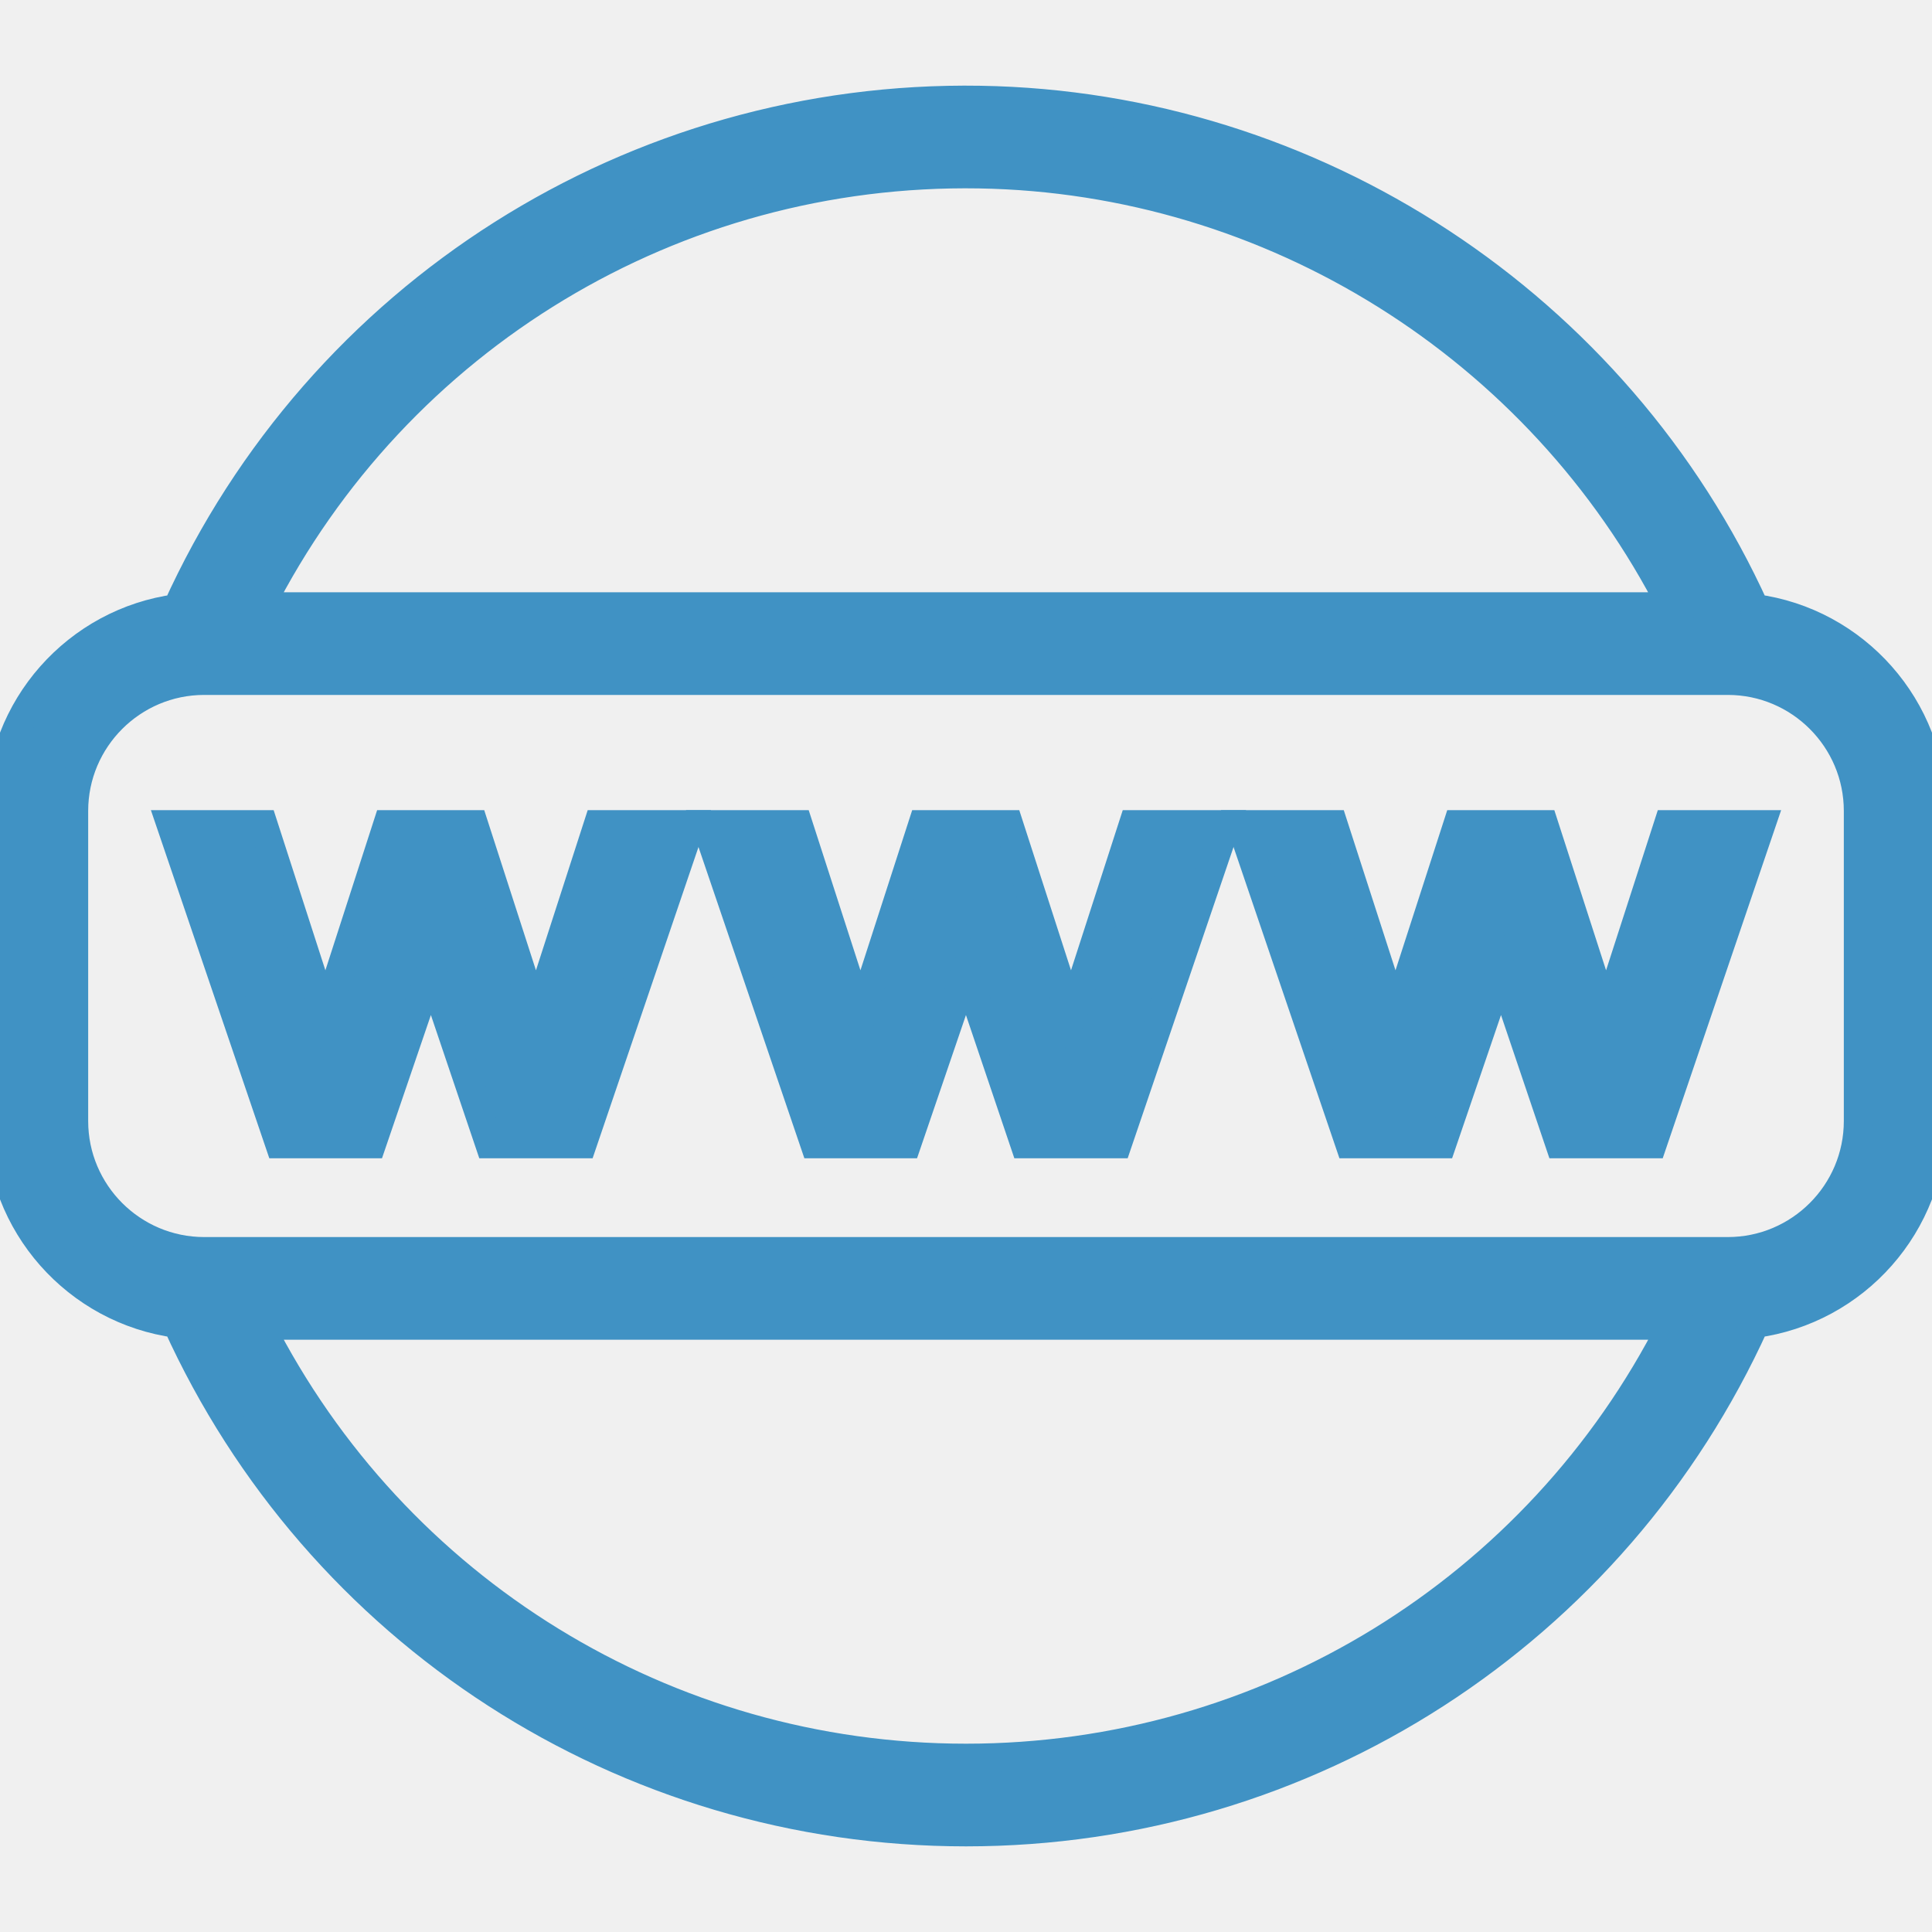
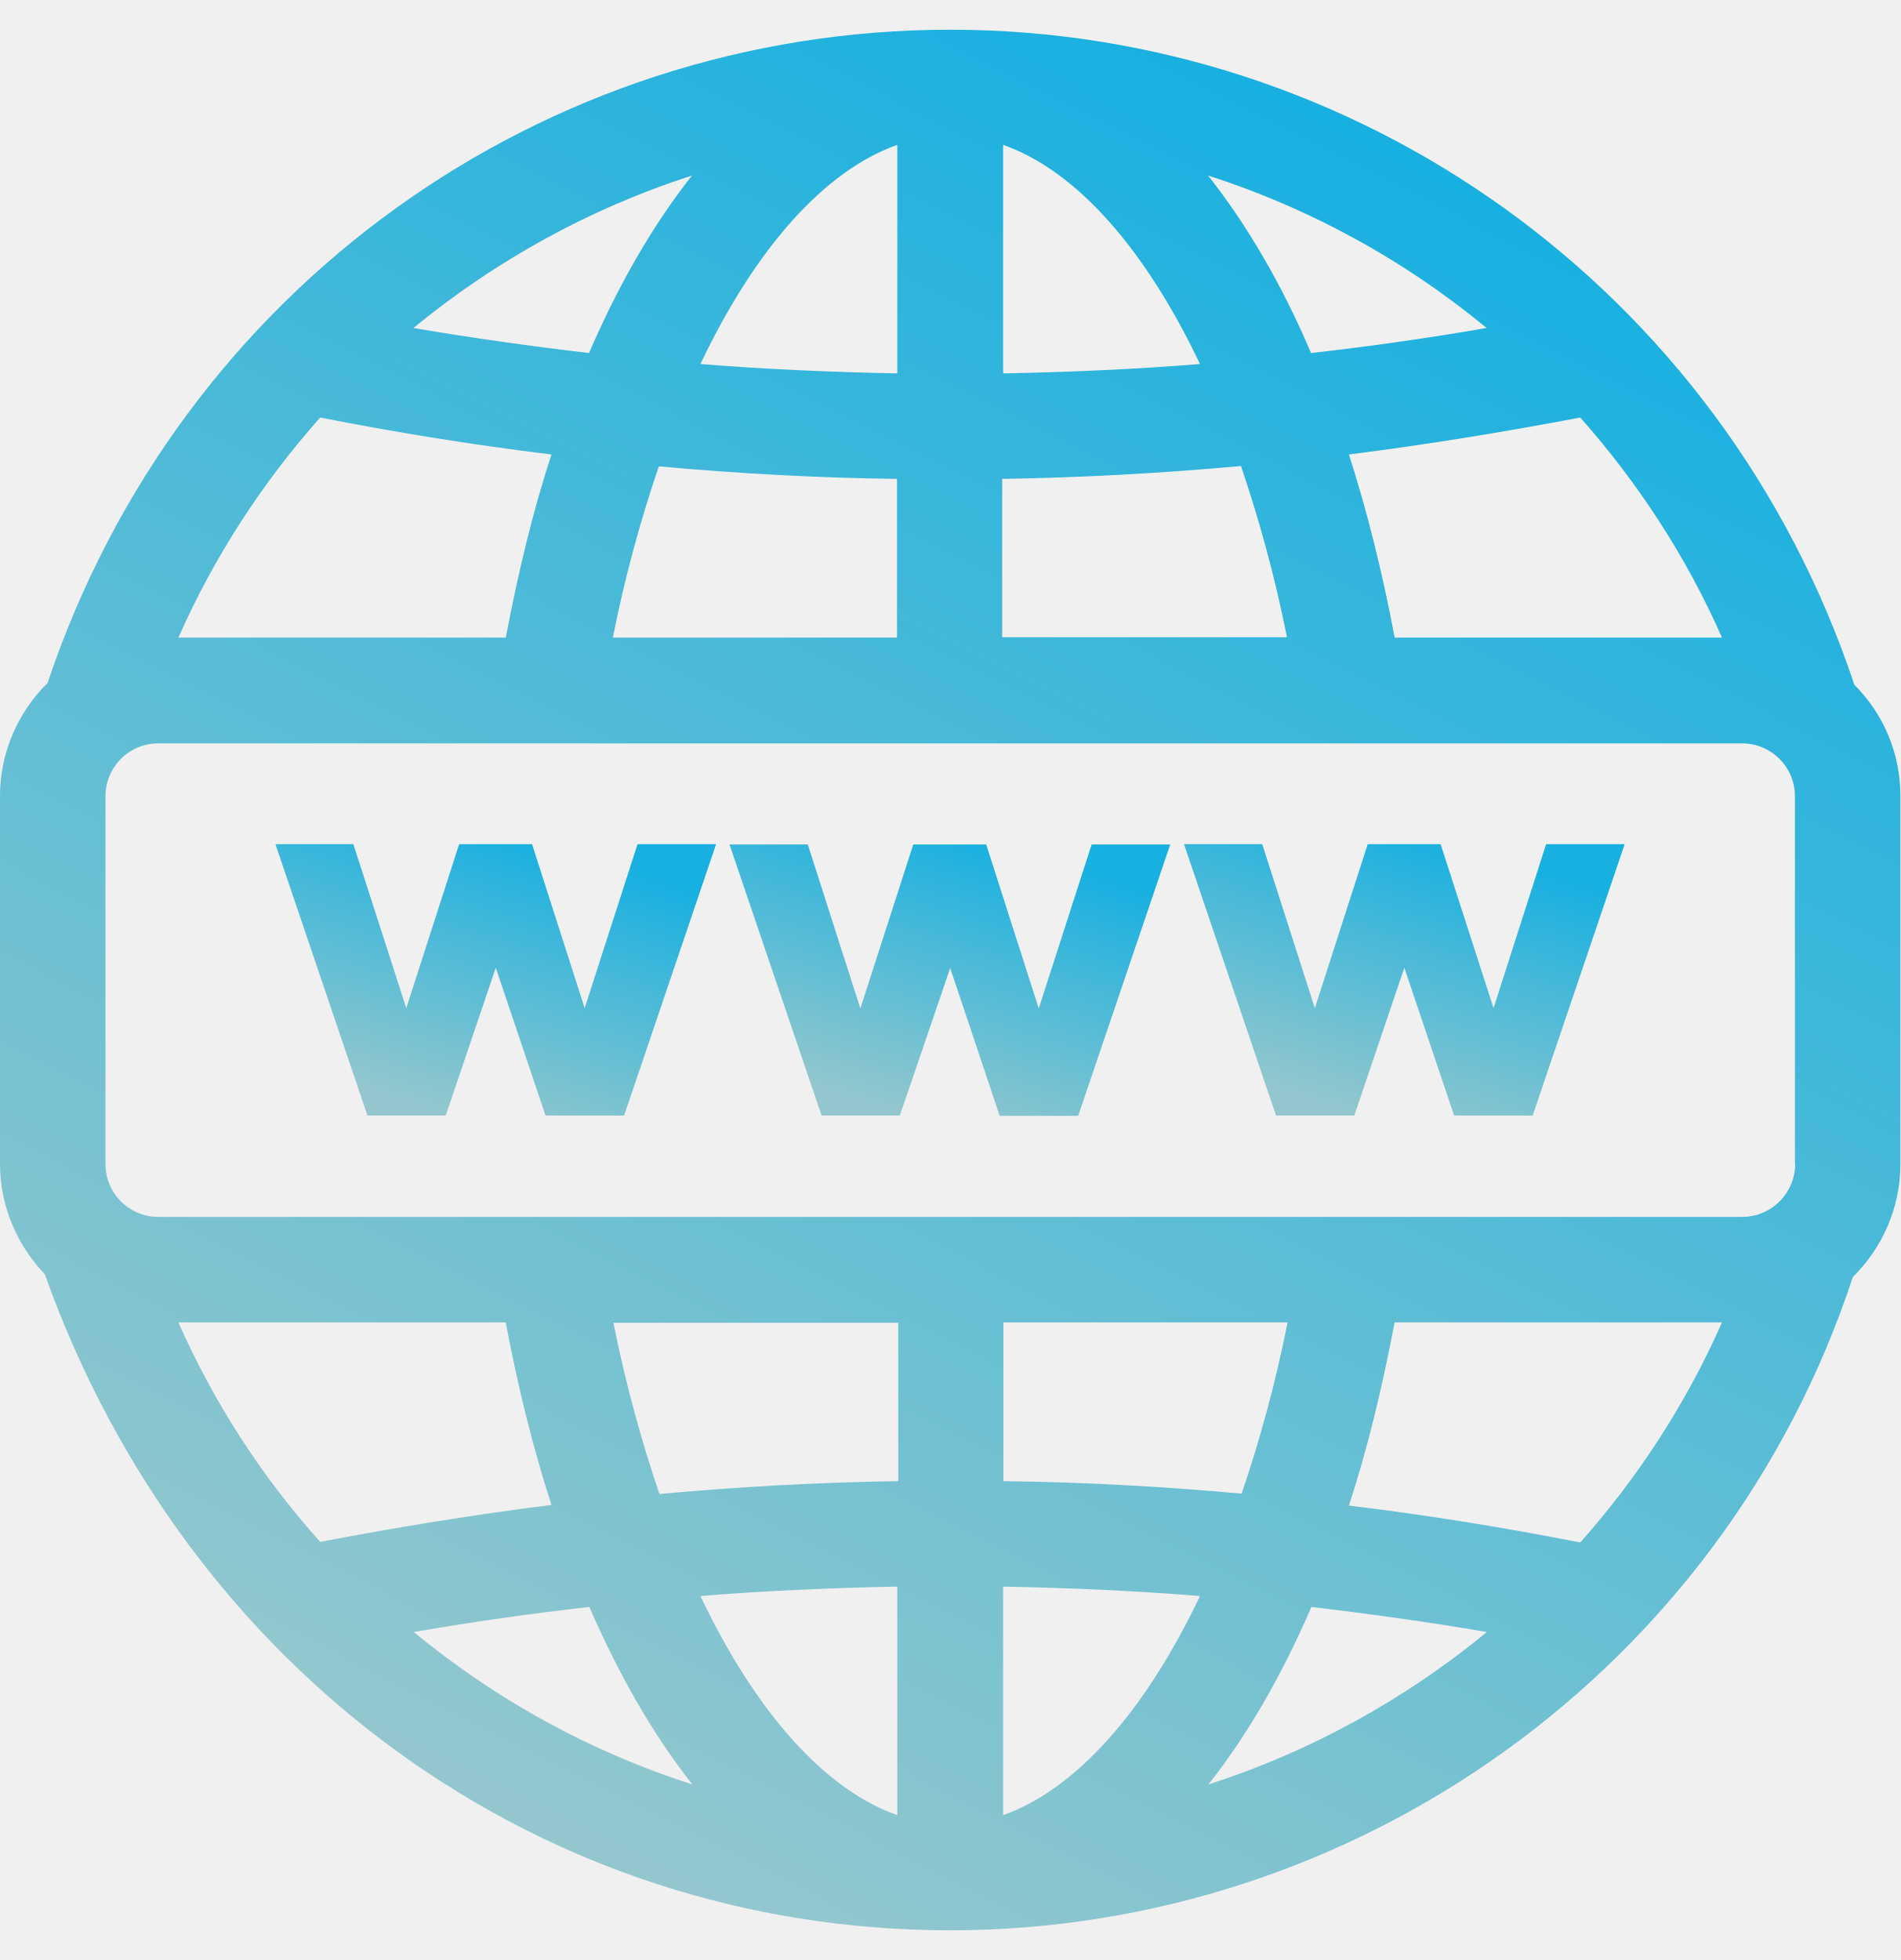
- <svg xmlns="http://www.w3.org/2000/svg" fill="#4092c4" height="256px" width="256px" version="1.1" id="Capa_1" viewBox="0 0 490.00 490.00" xml:space="preserve" stroke="#4092c4" stroke-width="7.35">
-   <g id="SVGRepo_bgCarrier" stroke-width="0" />
-   <g id="SVGRepo_tracerCarrier" stroke-linecap="round" stroke-linejoin="round" />
-   <g id="SVGRepo_iconCarrier">
-     <g>
-       <path d="M445.06,154.352C410.115,77.368,333.233,26.827,248.63,25.425c-87.761-1.454-167.512,49.093-203.714,128.93 C19.6,157.729,0,179.451,0,205.675v78.647c0,26.227,19.604,47.95,44.924,51.321C80.517,414.166,158.449,464.605,245,464.605 c86.558,0,164.489-50.435,200.077-128.963c25.319-3.371,44.923-25.094,44.923-51.32v-78.647 C490,179.443,470.387,157.716,445.06,154.352z M248.32,44.113c74.364,1.232,142.218,43.957,175.786,109.772H65.871 C100.599,85.593,171.068,42.833,248.32,44.113z M245,445.915c-76.138,0-144.986-42.66-179.12-109.803h358.24 C389.989,403.255,321.144,445.915,245,445.915z M471.31,284.322c0,18.252-14.848,33.1-33.1,33.1H51.79 c-18.252,0-33.1-14.848-33.1-33.1v-78.647c0-18.252,14.848-33.1,33.1-33.1h386.42c18.252,0,33.1,14.848,33.1,33.1V284.322z" />
-       <polygon points="135.931,258.049 120.134,209.152 98.323,209.152 82.526,258.049 66.729,209.152 43.403,209.152 70.936,290.094 94.252,290.094 109.302,246.011 124.195,290.094 147.667,290.094 175.2,209.152 151.728,209.152 " />
-       <polygon points="271.634,258.049 255.837,209.152 234.026,209.152 218.228,258.049 202.432,209.152 179.106,209.152 206.639,290.094 229.955,290.094 245.005,246.011 259.898,290.094 283.369,290.094 310.903,209.152 287.431,209.152 " />
-       <polygon points="407.337,258.049 391.539,209.152 369.729,209.152 353.931,258.049 338.135,209.152 314.809,209.152 342.342,290.094 365.658,290.094 380.708,246.011 395.601,290.094 419.072,290.094 446.605,209.152 423.134,209.152 " />
-     </g>
+ <svg xmlns="http://www.w3.org/2000/svg" width="32" height="33" viewBox="0 0 32 33" fill="none">
+   <g clip-path="url(#clip0_682_885)">
+     <path d="M31.225 11.53C28.991 4.837 22.814 0.5 16 0.5C9.165 0.5 3.036 4.832 0.801 11.499C0.311 11.984 0 12.658 0 13.401V19.594C0 20.31 0.29 20.969 0.754 21.454C3.167 28.205 9.154 32.5 16 32.5C22.835 32.5 29.022 28.11 31.199 21.501C31.689 21.017 32 20.342 32 19.599V13.406C32 12.669 31.705 12.01 31.225 11.53ZM28.996 10.735H23.484C23.278 9.638 23.02 8.605 22.714 7.652C24.011 7.488 25.307 7.277 26.609 7.03C27.578 8.121 28.39 9.364 28.996 10.735ZM25.033 5.522C24.053 5.691 23.067 5.833 22.076 5.944C21.581 4.779 20.991 3.778 20.343 2.956C22.066 3.509 23.652 4.384 25.033 5.522ZM16.891 2.439C18.124 2.872 19.283 4.189 20.206 6.129C19.104 6.218 17.992 6.266 16.891 6.287V2.439ZM16.88 8.063H16.885C18.229 8.041 19.563 7.968 20.896 7.846C21.196 8.727 21.465 9.696 21.671 10.729H16.875V8.063H16.88ZM15.109 2.439V6.287C14.008 6.265 12.896 6.218 11.794 6.129C12.717 4.189 13.876 2.877 15.109 2.439ZM15.104 8.063V10.735H10.319C10.524 9.702 10.793 8.732 11.094 7.852C12.427 7.973 13.771 8.047 15.104 8.063ZM11.652 2.956C11.004 3.773 10.424 4.774 9.918 5.944C8.938 5.828 7.947 5.691 6.962 5.522C8.348 4.384 9.934 3.509 11.652 2.956ZM5.391 7.03C6.682 7.283 7.979 7.493 9.286 7.652C8.975 8.6 8.727 9.628 8.517 10.735H3.004C3.61 9.364 4.422 8.121 5.391 7.03ZM3.004 22.265H8.516C8.722 23.362 8.98 24.395 9.286 25.338C7.989 25.501 6.693 25.712 5.391 25.96C4.422 24.88 3.61 23.636 3.004 22.265ZM6.967 27.478C7.947 27.309 8.933 27.167 9.924 27.056C10.43 28.221 11.009 29.222 11.658 30.044C9.934 29.491 8.348 28.616 6.967 27.478ZM15.109 30.561C13.876 30.128 12.717 28.811 11.794 26.872C12.896 26.782 14.008 26.735 15.109 26.713V30.561ZM15.12 24.938H15.115C13.771 24.959 12.438 25.032 11.104 25.154C10.804 24.273 10.535 23.304 10.329 22.271H15.125V24.937L15.12 24.938ZM16.891 30.561V26.713C17.992 26.735 19.104 26.782 20.206 26.872C19.283 28.811 18.124 30.123 16.891 30.561ZM16.896 24.938V22.265H21.681C21.476 23.299 21.207 24.268 20.907 25.148C19.573 25.027 18.229 24.953 16.896 24.938ZM20.348 30.044C20.996 29.227 21.576 28.226 22.082 27.056C23.062 27.172 24.053 27.309 25.038 27.478C23.652 28.616 22.066 29.491 20.348 30.044ZM26.609 25.97C25.318 25.717 24.021 25.507 22.714 25.349C23.025 24.4 23.273 23.372 23.483 22.265H28.996C28.39 23.636 27.578 24.88 26.609 25.97ZM29.333 20.489H2.667C2.177 20.489 1.776 20.094 1.776 19.599V13.406C1.776 12.916 2.171 12.516 2.667 12.516H29.333C29.823 12.516 30.224 12.911 30.224 13.406V19.599H30.229C30.224 20.089 29.829 20.489 29.333 20.489Z" fill="url(#paint0_linear_682_885)" />
+     <path d="M9.845 16.974L8.959 14.213H7.731L6.841 16.974L5.95 14.213H4.638L6.187 18.782H7.505L8.348 16.294L9.186 18.782H10.509L12.058 14.213H10.735L9.845 16.974Z" fill="url(#paint1_linear_682_885)" />
+     <path d="M17.491 16.979L16.606 14.218H15.378L14.487 16.979L13.602 14.218H12.284L13.834 18.782H15.152L16 16.299L16.833 18.787H18.155L19.705 14.218H18.382L17.491 16.979Z" fill="url(#paint2_linear_682_885)" />
+     <path d="M25.149 16.974L24.258 14.213H23.03L22.14 16.974L21.254 14.213H19.937L21.486 18.782H22.804L23.647 16.294L24.485 18.782H25.808L27.357 14.213H26.034L25.149 16.974Z" fill="url(#paint3_linear_682_885)" />
  </g>
+   <defs>
+     <linearGradient id="paint0_linear_682_885" x1="23.636" y1="2.682" x2="9.454" y2="30.682" gradientUnits="userSpaceOnUse">
+       <stop stop-color="#18B0E0" />
+       <stop offset="1" stop-color="#93C7CD" />
+     </linearGradient>
+     <linearGradient id="paint1_linear_682_885" x1="10.119" y1="14.524" x2="8.691" y2="19.103" gradientUnits="userSpaceOnUse">
+       <stop stop-color="#18B0E0" />
+       <stop offset="1" stop-color="#93C7CD" />
+     </linearGradient>
+     <linearGradient id="paint2_linear_682_885" x1="17.765" y1="14.529" x2="16.338" y2="19.108" gradientUnits="userSpaceOnUse">
+       <stop stop-color="#18B0E0" />
+       <stop offset="1" stop-color="#93C7CD" />
+     </linearGradient>
+     <linearGradient id="paint3_linear_682_885" x1="25.418" y1="14.524" x2="23.99" y2="19.103" gradientUnits="userSpaceOnUse">
+       <stop stop-color="#18B0E0" />
+       <stop offset="1" stop-color="#93C7CD" />
+     </linearGradient>
+     <clipPath id="clip0_682_885">
+       <rect width="32" height="32" fill="white" transform="translate(0 0.5)" />
+     </clipPath>
+   </defs>
</svg>
